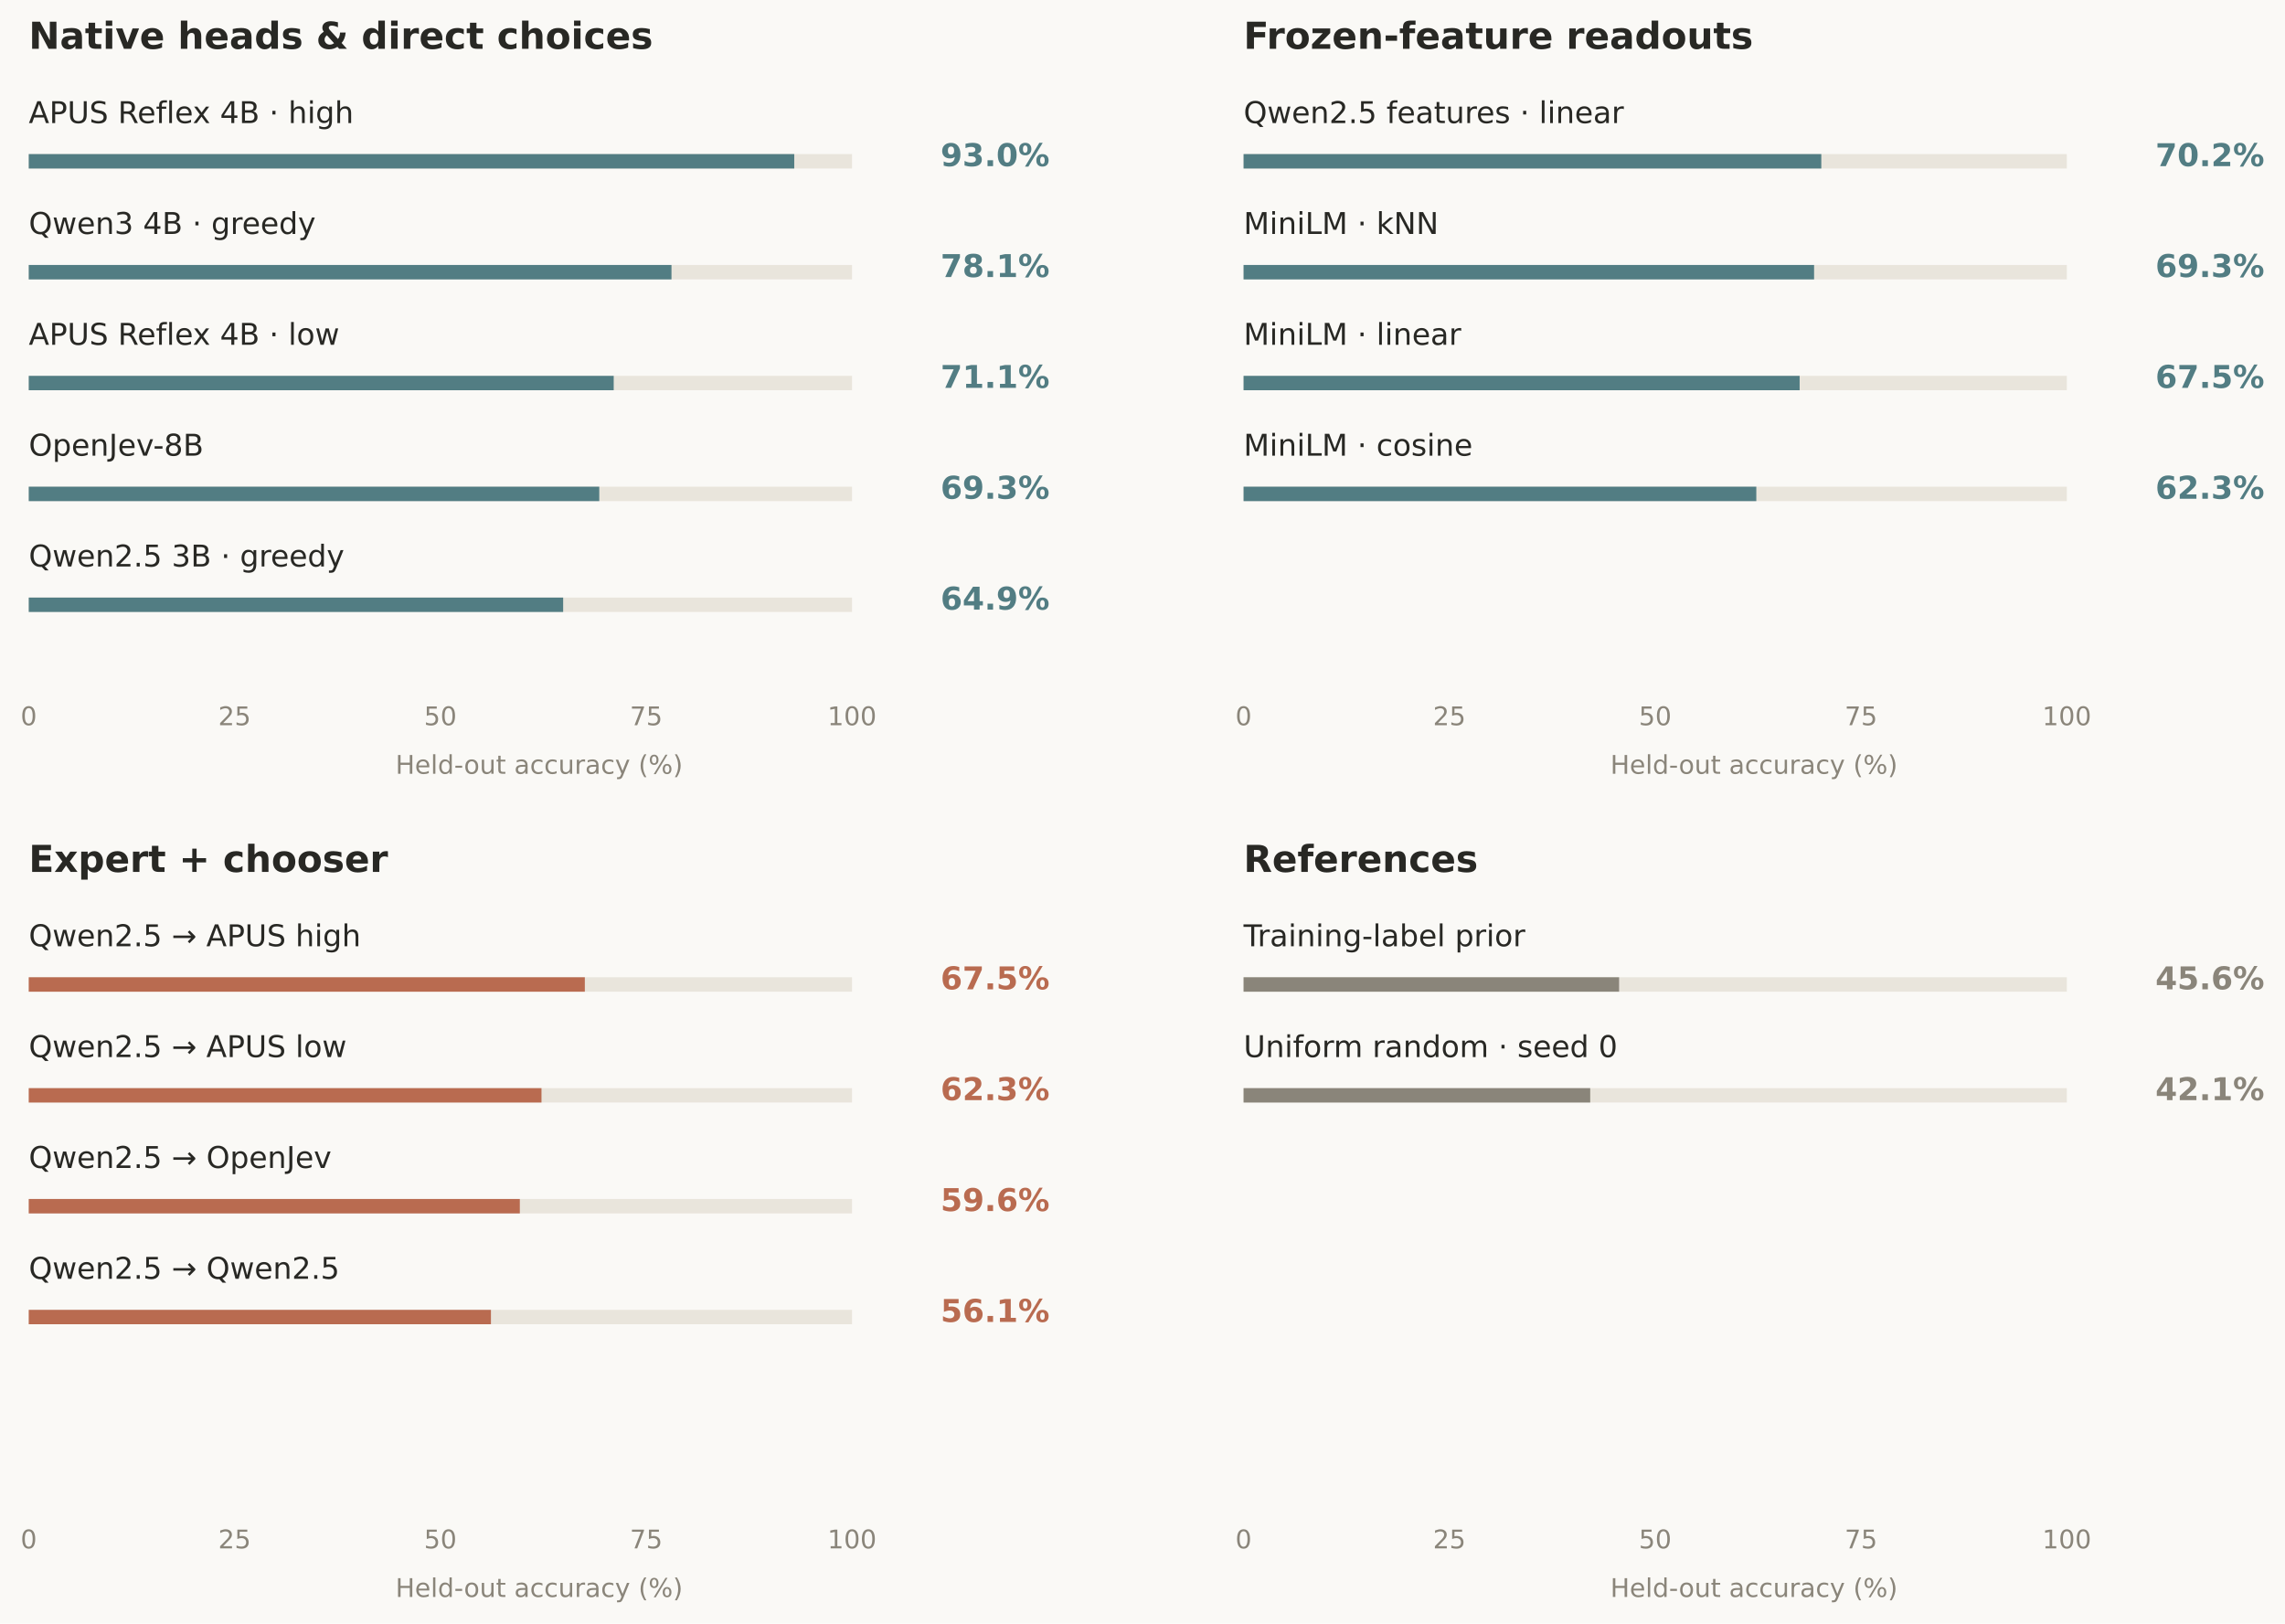
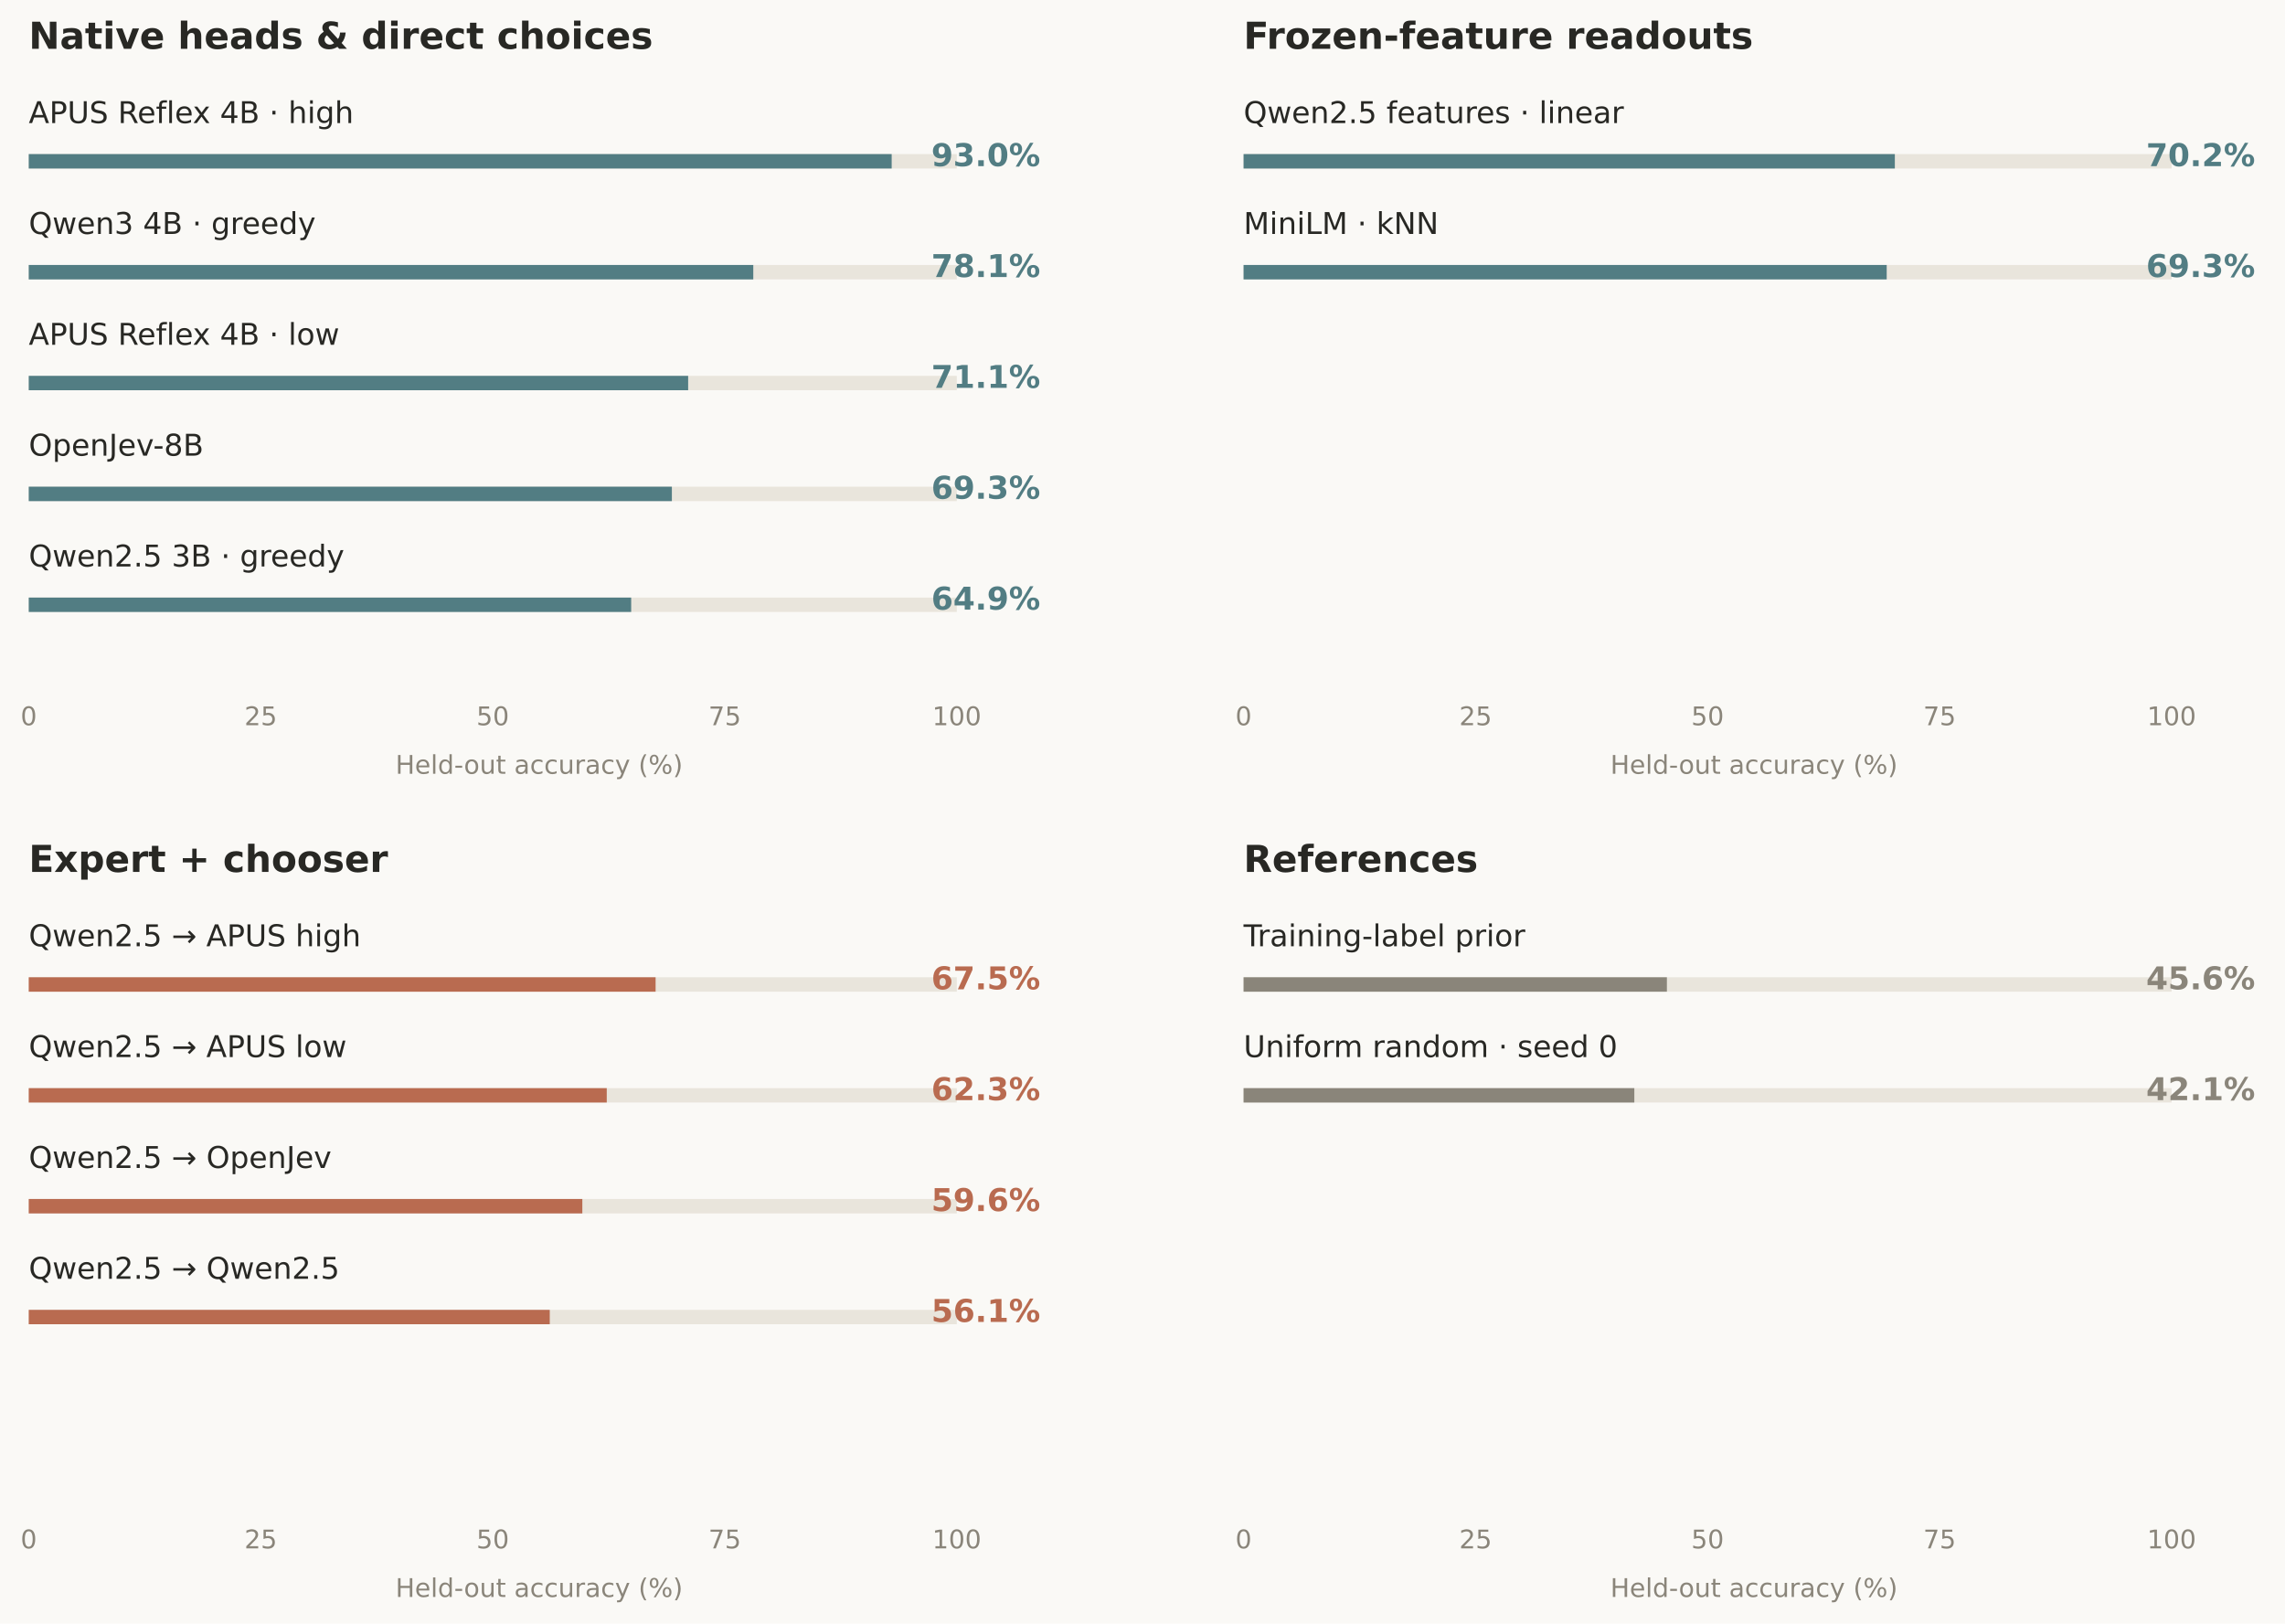
<svg xmlns="http://www.w3.org/2000/svg" width="799.723pt" height="568.331pt" viewBox="0 0 799.723 568.331" version="1.1">
  <defs>
    <style type="text/css">*{stroke-linejoin: round; stroke-linecap: butt}</style>
  </defs>
  <g id="figure_1">
    <g id="patch_1">
      <path d="M 0 568.331 L 799.723 568.331 L 799.723 0 L 0 0 z " style="fill: #faf9f6" />
    </g>
    <g id="axes_1">
      <g id="patch_2">
        <path d="M 10.063 243.504 L 367.351 243.504 L 367.351 30.078 L 10.063 30.078 z " style="fill: #faf9f6" />
      </g>
      <g id="matplotlib.axis_1">
        <g id="xtick_1">
          <g id="line2d_1" />
          <g id="text_1">
            <text style="font-size: 9px; font-family: 'DejaVu Sans'; text-anchor: middle; fill: #8a857a" x="10.063" y="253.842" transform="rotate(-0 10.06312 253.8422)">0</text>
          </g>
        </g>
        <g id="xtick_2">
          <g id="line2d_2" />
          <g id="text_2">
-             <text style="font-size: 9px; font-family: 'DejaVu Sans'; text-anchor: middle; fill: #8a857a" x="82.097" y="253.842" transform="rotate(-0 82.09693 253.8422)">25</text>
+             <text style="font-size: 9px; font-family: 'DejaVu Sans'; text-anchor: middle; fill: #8a857a" x="91.265" y="253.842" transform="rotate(-0 91.26487 253.8422)">25</text>
          </g>
        </g>
        <g id="xtick_3">
          <g id="line2d_3" />
          <g id="text_3">
-             <text style="font-size: 9px; font-family: 'DejaVu Sans'; text-anchor: middle; fill: #8a857a" x="154.131" y="253.842" transform="rotate(-0 154.1307 253.8422)">50</text>
+             <text style="font-size: 9px; font-family: 'DejaVu Sans'; text-anchor: middle; fill: #8a857a" x="172.467" y="253.842" transform="rotate(-0 172.4666 253.8422)">50</text>
          </g>
        </g>
        <g id="xtick_4">
          <g id="line2d_4" />
          <g id="text_4">
-             <text style="font-size: 9px; font-family: 'DejaVu Sans'; text-anchor: middle; fill: #8a857a" x="226.165" y="253.842" transform="rotate(-0 226.1645 253.8422)">75</text>
+             <text style="font-size: 9px; font-family: 'DejaVu Sans'; text-anchor: middle; fill: #8a857a" x="253.668" y="253.842" transform="rotate(-0 253.6684 253.8422)">75</text>
          </g>
        </g>
        <g id="xtick_5">
          <g id="line2d_5" />
          <g id="text_5">
-             <text style="font-size: 9px; font-family: 'DejaVu Sans'; text-anchor: middle; fill: #8a857a" x="298.198" y="253.842" transform="rotate(-0 298.1983 253.8422)">100</text>
+             <text style="font-size: 9px; font-family: 'DejaVu Sans'; text-anchor: middle; fill: #8a857a" x="334.87" y="253.842" transform="rotate(-0 334.8701 253.8422)">100</text>
          </g>
        </g>
        <g id="text_6">
          <text style="font-size: 9px; font-family: 'DejaVu Sans'; text-anchor: middle; fill: #8a857a" x="188.707" y="270.843" transform="rotate(-0 188.707 270.8429)">Held-out accuracy (%)</text>
        </g>
      </g>
      <g id="matplotlib.axis_2" />
      <g id="patch_3">
-         <path d="M 10.063 58.988 L 298.198 58.988 L 298.198 53.943 L 10.063 53.943 z " clip-path="url(#p40ee3daba8)" style="fill: #e9e5dc" />
+         <path d="M 10.063 58.988 L 334.87 58.988 L 334.87 53.943 L 10.063 53.943 z " clip-path="url(#p71c2afe210)" style="fill: #e9e5dc" />
      </g>
      <g id="patch_4">
-         <path d="M 10.063 97.792 L 298.198 97.792 L 298.198 92.748 L 10.063 92.748 z " clip-path="url(#p40ee3daba8)" style="fill: #e9e5dc" />
+         <path d="M 10.063 97.792 L 334.87 97.792 L 334.87 92.748 L 10.063 92.748 z " clip-path="url(#p71c2afe210)" style="fill: #e9e5dc" />
      </g>
      <g id="patch_5">
-         <path d="M 10.063 136.597 L 298.198 136.597 L 298.198 131.553 L 10.063 131.553 z " clip-path="url(#p40ee3daba8)" style="fill: #e9e5dc" />
+         <path d="M 10.063 136.597 L 334.87 136.597 L 334.87 131.553 L 10.063 131.553 z " clip-path="url(#p71c2afe210)" style="fill: #e9e5dc" />
      </g>
      <g id="patch_6">
-         <path d="M 10.063 175.402 L 298.198 175.402 L 298.198 170.357 L 10.063 170.357 z " clip-path="url(#p40ee3daba8)" style="fill: #e9e5dc" />
+         <path d="M 10.063 175.402 L 334.87 175.402 L 334.87 170.357 L 10.063 170.357 z " clip-path="url(#p71c2afe210)" style="fill: #e9e5dc" />
      </g>
      <g id="patch_7">
-         <path d="M 10.063 214.207 L 298.198 214.207 L 298.198 209.162 L 10.063 209.162 z " clip-path="url(#p40ee3daba8)" style="fill: #e9e5dc" />
+         <path d="M 10.063 214.207 L 334.87 214.207 L 334.87 209.162 L 10.063 209.162 z " clip-path="url(#p71c2afe210)" style="fill: #e9e5dc" />
      </g>
      <g id="patch_8">
-         <path d="M 10.063 58.988 L 277.978 58.988 L 277.978 53.943 L 10.063 53.943 z " clip-path="url(#p40ee3daba8)" style="fill: #527d83" />
+         <path d="M 10.063 58.988 L 312.077 58.988 L 312.077 53.943 L 10.063 53.943 z " clip-path="url(#p71c2afe210)" style="fill: #527d83" />
      </g>
      <g id="patch_9">
-         <path d="M 10.063 97.792 L 235.011 97.792 L 235.011 92.748 L 10.063 92.748 z " clip-path="url(#p40ee3daba8)" style="fill: #527d83" />
+         <path d="M 10.063 97.792 L 263.64 97.792 L 263.64 92.748 L 10.063 92.748 z " clip-path="url(#p71c2afe210)" style="fill: #527d83" />
      </g>
      <g id="patch_10">
-         <path d="M 10.063 136.597 L 214.791 136.597 L 214.791 131.553 L 10.063 131.553 z " clip-path="url(#p40ee3daba8)" style="fill: #527d83" />
+         <path d="M 10.063 136.597 L 240.847 136.597 L 240.847 131.553 L 10.063 131.553 z " clip-path="url(#p71c2afe210)" style="fill: #527d83" />
      </g>
      <g id="patch_11">
-         <path d="M 10.063 175.402 L 209.736 175.402 L 209.736 170.357 L 10.063 170.357 z " clip-path="url(#p40ee3daba8)" style="fill: #527d83" />
+         <path d="M 10.063 175.402 L 235.149 175.402 L 235.149 170.357 L 10.063 170.357 z " clip-path="url(#p71c2afe210)" style="fill: #527d83" />
      </g>
      <g id="patch_12">
-         <path d="M 10.063 214.207 L 197.098 214.207 L 197.098 209.162 L 10.063 209.162 z " clip-path="url(#p40ee3daba8)" style="fill: #527d83" />
+         <path d="M 10.063 214.207 L 220.903 214.207 L 220.903 209.162 L 10.063 209.162 z " clip-path="url(#p71c2afe210)" style="fill: #527d83" />
      </g>
      <g id="text_7">
        <text style="font-size: 10.5px; font-family: 'DejaVu Sans'; text-anchor: start; fill: #282824" x="10.063" y="43.077" transform="rotate(-0 10.06312 43.07743)">APUS Reflex 4B · high</text>
      </g>
      <g id="text_8">
-         <text style="font-weight: 700; font-size: 11px; font-family: 'DejaVu Sans'; text-anchor: end; fill: #527d83" x="367.351" y="58.159" transform="rotate(-0 367.3508 58.15851)">93.0%</text>
+         <text style="font-weight: 700; font-size: 11px; font-family: 'DejaVu Sans'; text-anchor: end; fill: #527d83" x="364.103" y="58.159" transform="rotate(-0 364.1027 58.15851)">93.0%</text>
      </g>
      <g id="text_9">
        <text style="font-size: 10.5px; font-family: 'DejaVu Sans'; text-anchor: start; fill: #282824" x="10.063" y="81.882" transform="rotate(-0 10.06312 81.88222)">Qwen3 4B · greedy</text>
      </g>
      <g id="text_10">
-         <text style="font-weight: 700; font-size: 11px; font-family: 'DejaVu Sans'; text-anchor: end; fill: #527d83" x="367.351" y="96.963" transform="rotate(-0 367.3508 96.96331)">78.1%</text>
+         <text style="font-weight: 700; font-size: 11px; font-family: 'DejaVu Sans'; text-anchor: end; fill: #527d83" x="364.103" y="96.963" transform="rotate(-0 364.1027 96.96331)">78.1%</text>
      </g>
      <g id="text_11">
        <text style="font-size: 10.5px; font-family: 'DejaVu Sans'; text-anchor: start; fill: #282824" x="10.063" y="120.687" transform="rotate(-0 10.06312 120.687)">APUS Reflex 4B · low</text>
      </g>
      <g id="text_12">
-         <text style="font-weight: 700; font-size: 11px; font-family: 'DejaVu Sans'; text-anchor: end; fill: #527d83" x="367.351" y="135.768" transform="rotate(-0 367.3508 135.7681)">71.1%</text>
+         <text style="font-weight: 700; font-size: 11px; font-family: 'DejaVu Sans'; text-anchor: end; fill: #527d83" x="364.103" y="135.768" transform="rotate(-0 364.1027 135.7681)">71.1%</text>
      </g>
      <g id="text_13">
        <text style="font-size: 10.5px; font-family: 'DejaVu Sans'; text-anchor: start; fill: #282824" x="10.063" y="159.492" transform="rotate(-0 10.06312 159.4918)">OpenJev-8B</text>
      </g>
      <g id="text_14">
-         <text style="font-weight: 700; font-size: 11px; font-family: 'DejaVu Sans'; text-anchor: end; fill: #527d83" x="367.351" y="174.573" transform="rotate(-0 367.3508 174.5729)">69.3%</text>
+         <text style="font-weight: 700; font-size: 11px; font-family: 'DejaVu Sans'; text-anchor: end; fill: #527d83" x="364.103" y="174.573" transform="rotate(-0 364.1027 174.5729)">69.3%</text>
      </g>
      <g id="text_15">
        <text style="font-size: 10.5px; font-family: 'DejaVu Sans'; text-anchor: start; fill: #282824" x="10.063" y="198.297" transform="rotate(-0 10.06312 198.2966)">Qwen2.5 3B · greedy</text>
      </g>
      <g id="text_16">
-         <text style="font-weight: 700; font-size: 11px; font-family: 'DejaVu Sans'; text-anchor: end; fill: #527d83" x="367.351" y="213.378" transform="rotate(-0 367.3508 213.3777)">64.9%</text>
+         <text style="font-weight: 700; font-size: 11px; font-family: 'DejaVu Sans'; text-anchor: end; fill: #527d83" x="364.103" y="213.378" transform="rotate(-0 364.1027 213.3777)">64.9%</text>
      </g>
      <g id="text_17">
        <text style="font-weight: 700; font-size: 13px; font-family: 'DejaVu Sans'; text-anchor: start; fill: #282824" x="10.063" y="17.078" transform="rotate(-0 10.06312 17.07797)">Native heads &amp; direct choices</text>
      </g>
    </g>
    <g id="axes_2">
      <g id="patch_13">
        <path d="M 435.235 243.504 L 792.523 243.504 L 792.523 30.078 L 435.235 30.078 z " style="fill: #faf9f6" />
      </g>
      <g id="matplotlib.axis_3">
        <g id="xtick_6">
          <g id="line2d_6" />
          <g id="text_18">
            <text style="font-size: 9px; font-family: 'DejaVu Sans'; text-anchor: middle; fill: #8a857a" x="435.235" y="253.842" transform="rotate(-0 435.2355 253.8422)">0</text>
          </g>
        </g>
        <g id="xtick_7">
          <g id="line2d_7" />
          <g id="text_19">
-             <text style="font-size: 9px; font-family: 'DejaVu Sans'; text-anchor: middle; fill: #8a857a" x="507.269" y="253.842" transform="rotate(-0 507.2693 253.8422)">25</text>
+             <text style="font-size: 9px; font-family: 'DejaVu Sans'; text-anchor: middle; fill: #8a857a" x="516.437" y="253.842" transform="rotate(-0 516.4372 253.8422)">25</text>
          </g>
        </g>
        <g id="xtick_8">
          <g id="line2d_8" />
          <g id="text_20">
-             <text style="font-size: 9px; font-family: 'DejaVu Sans'; text-anchor: middle; fill: #8a857a" x="579.303" y="253.842" transform="rotate(-0 579.3031 253.8422)">50</text>
+             <text style="font-size: 9px; font-family: 'DejaVu Sans'; text-anchor: middle; fill: #8a857a" x="597.639" y="253.842" transform="rotate(-0 597.6389 253.8422)">50</text>
          </g>
        </g>
        <g id="xtick_9">
          <g id="line2d_9" />
          <g id="text_21">
-             <text style="font-size: 9px; font-family: 'DejaVu Sans'; text-anchor: middle; fill: #8a857a" x="651.337" y="253.842" transform="rotate(-0 651.3369 253.8422)">75</text>
+             <text style="font-size: 9px; font-family: 'DejaVu Sans'; text-anchor: middle; fill: #8a857a" x="678.841" y="253.842" transform="rotate(-0 678.8407 253.8422)">75</text>
          </g>
        </g>
        <g id="xtick_10">
          <g id="line2d_10" />
          <g id="text_22">
-             <text style="font-size: 9px; font-family: 'DejaVu Sans'; text-anchor: middle; fill: #8a857a" x="723.371" y="253.842" transform="rotate(-0 723.3707 253.8422)">100</text>
+             <text style="font-size: 9px; font-family: 'DejaVu Sans'; text-anchor: middle; fill: #8a857a" x="760.042" y="253.842" transform="rotate(-0 760.0424 253.8422)">100</text>
          </g>
        </g>
        <g id="text_23">
          <text style="font-size: 9px; font-family: 'DejaVu Sans'; text-anchor: middle; fill: #8a857a" x="613.879" y="270.843" transform="rotate(-0 613.8793 270.8429)">Held-out accuracy (%)</text>
        </g>
      </g>
      <g id="matplotlib.axis_4" />
      <g id="patch_14">
-         <path d="M 435.235 58.988 L 723.371 58.988 L 723.371 53.943 L 435.235 53.943 z " clip-path="url(#p8bd072c632)" style="fill: #e9e5dc" />
+         <path d="M 435.235 58.988 L 760.042 58.988 L 760.042 53.943 L 435.235 53.943 z " clip-path="url(#pb340949059)" style="fill: #e9e5dc" />
      </g>
      <g id="patch_15">
-         <path d="M 435.235 97.792 L 723.371 97.792 L 723.371 92.748 L 435.235 92.748 z " clip-path="url(#p8bd072c632)" style="fill: #e9e5dc" />
+         <path d="M 435.235 97.792 L 760.042 97.792 L 760.042 92.748 L 435.235 92.748 z " clip-path="url(#pb340949059)" style="fill: #e9e5dc" />
      </g>
      <g id="patch_16">
-         <path d="M 435.235 136.597 L 723.371 136.597 L 723.371 131.553 L 435.235 131.553 z " clip-path="url(#p8bd072c632)" style="fill: #e9e5dc" />
+         <path d="M 435.235 58.988 L 663.17 58.988 L 663.17 53.943 L 435.235 53.943 z " clip-path="url(#pb340949059)" style="fill: #527d83" />
      </g>
      <g id="patch_17">
-         <path d="M 435.235 175.402 L 723.371 175.402 L 723.371 170.357 L 435.235 170.357 z " clip-path="url(#p8bd072c632)" style="fill: #e9e5dc" />
-       </g>
-       <g id="patch_18">
-         <path d="M 435.235 58.988 L 637.436 58.988 L 637.436 53.943 L 435.235 53.943 z " clip-path="url(#p8bd072c632)" style="fill: #527d83" />
-       </g>
-       <g id="patch_19">
-         <path d="M 435.235 97.792 L 634.908 97.792 L 634.908 92.748 L 435.235 92.748 z " clip-path="url(#p8bd072c632)" style="fill: #527d83" />
-       </g>
-       <g id="patch_20">
-         <path d="M 435.235 136.597 L 629.853 136.597 L 629.853 131.553 L 435.235 131.553 z " clip-path="url(#p8bd072c632)" style="fill: #527d83" />
-       </g>
-       <g id="patch_21">
-         <path d="M 435.235 175.402 L 614.688 175.402 L 614.688 170.357 L 435.235 170.357 z " clip-path="url(#p8bd072c632)" style="fill: #527d83" />
+         <path d="M 435.235 97.792 L 660.321 97.792 L 660.321 92.748 L 435.235 92.748 z " clip-path="url(#pb340949059)" style="fill: #527d83" />
      </g>
      <g id="text_24">
        <text style="font-size: 10.5px; font-family: 'DejaVu Sans'; text-anchor: start; fill: #282824" x="435.235" y="43.077" transform="rotate(-0 435.2355 43.07743)">Qwen2.5 features · linear</text>
      </g>
      <g id="text_25">
-         <text style="font-weight: 700; font-size: 11px; font-family: 'DejaVu Sans'; text-anchor: end; fill: #527d83" x="792.523" y="58.159" transform="rotate(-0 792.5231 58.15851)">70.2%</text>
+         <text style="font-weight: 700; font-size: 11px; font-family: 'DejaVu Sans'; text-anchor: end; fill: #527d83" x="789.275" y="58.159" transform="rotate(-0 789.2751 58.15851)">70.2%</text>
      </g>
      <g id="text_26">
        <text style="font-size: 10.5px; font-family: 'DejaVu Sans'; text-anchor: start; fill: #282824" x="435.235" y="81.882" transform="rotate(-0 435.2355 81.88222)">MiniLM · kNN</text>
      </g>
      <g id="text_27">
-         <text style="font-weight: 700; font-size: 11px; font-family: 'DejaVu Sans'; text-anchor: end; fill: #527d83" x="792.523" y="96.963" transform="rotate(-0 792.5231 96.96331)">69.3%</text>
+         <text style="font-weight: 700; font-size: 11px; font-family: 'DejaVu Sans'; text-anchor: end; fill: #527d83" x="789.275" y="96.963" transform="rotate(-0 789.2751 96.96331)">69.3%</text>
      </g>
      <g id="text_28">
-         <text style="font-size: 10.5px; font-family: 'DejaVu Sans'; text-anchor: start; fill: #282824" x="435.235" y="120.687" transform="rotate(-0 435.2355 120.687)">MiniLM · linear</text>
-       </g>
-       <g id="text_29">
-         <text style="font-weight: 700; font-size: 11px; font-family: 'DejaVu Sans'; text-anchor: end; fill: #527d83" x="792.523" y="135.768" transform="rotate(-0 792.5231 135.7681)">67.5%</text>
-       </g>
-       <g id="text_30">
-         <text style="font-size: 10.5px; font-family: 'DejaVu Sans'; text-anchor: start; fill: #282824" x="435.235" y="159.492" transform="rotate(-0 435.2355 159.4918)">MiniLM · cosine</text>
-       </g>
-       <g id="text_31">
-         <text style="font-weight: 700; font-size: 11px; font-family: 'DejaVu Sans'; text-anchor: end; fill: #527d83" x="792.523" y="174.573" transform="rotate(-0 792.5231 174.5729)">62.3%</text>
-       </g>
-       <g id="text_32">
        <text style="font-weight: 700; font-size: 13px; font-family: 'DejaVu Sans'; text-anchor: start; fill: #282824" x="435.235" y="17.078" transform="rotate(-0 435.2355 17.07797)">Frozen-feature readouts</text>
      </g>
    </g>
    <g id="axes_3">
-       <g id="patch_22">
+       <g id="patch_18">
        <path d="M 10.063 531.63 L 367.351 531.63 L 367.351 318.204 L 10.063 318.204 z " style="fill: #faf9f6" />
      </g>
      <g id="matplotlib.axis_5">
        <g id="xtick_11">
          <g id="line2d_11" />
-           <g id="text_33">
+           <g id="text_29">
            <text style="font-size: 9px; font-family: 'DejaVu Sans'; text-anchor: middle; fill: #8a857a" x="10.063" y="541.968" transform="rotate(-0 10.06312 541.9679)">0</text>
          </g>
        </g>
        <g id="xtick_12">
          <g id="line2d_12" />
-           <g id="text_34">
-             <text style="font-size: 9px; font-family: 'DejaVu Sans'; text-anchor: middle; fill: #8a857a" x="82.097" y="541.968" transform="rotate(-0 82.09693 541.9679)">25</text>
+           <g id="text_30">
+             <text style="font-size: 9px; font-family: 'DejaVu Sans'; text-anchor: middle; fill: #8a857a" x="91.265" y="541.968" transform="rotate(-0 91.26487 541.9679)">25</text>
          </g>
        </g>
        <g id="xtick_13">
          <g id="line2d_13" />
-           <g id="text_35">
-             <text style="font-size: 9px; font-family: 'DejaVu Sans'; text-anchor: middle; fill: #8a857a" x="154.131" y="541.968" transform="rotate(-0 154.1307 541.9679)">50</text>
+           <g id="text_31">
+             <text style="font-size: 9px; font-family: 'DejaVu Sans'; text-anchor: middle; fill: #8a857a" x="172.467" y="541.968" transform="rotate(-0 172.4666 541.9679)">50</text>
          </g>
        </g>
        <g id="xtick_14">
          <g id="line2d_14" />
-           <g id="text_36">
-             <text style="font-size: 9px; font-family: 'DejaVu Sans'; text-anchor: middle; fill: #8a857a" x="226.165" y="541.968" transform="rotate(-0 226.1645 541.9679)">75</text>
+           <g id="text_32">
+             <text style="font-size: 9px; font-family: 'DejaVu Sans'; text-anchor: middle; fill: #8a857a" x="253.668" y="541.968" transform="rotate(-0 253.6684 541.9679)">75</text>
          </g>
        </g>
        <g id="xtick_15">
          <g id="line2d_15" />
-           <g id="text_37">
-             <text style="font-size: 9px; font-family: 'DejaVu Sans'; text-anchor: middle; fill: #8a857a" x="298.198" y="541.968" transform="rotate(-0 298.1983 541.9679)">100</text>
-           </g>
-         </g>
-         <g id="text_38">
+           <g id="text_33">
+             <text style="font-size: 9px; font-family: 'DejaVu Sans'; text-anchor: middle; fill: #8a857a" x="334.87" y="541.968" transform="rotate(-0 334.8701 541.9679)">100</text>
+           </g>
+         </g>
+         <g id="text_34">
          <text style="font-size: 9px; font-family: 'DejaVu Sans'; text-anchor: middle; fill: #8a857a" x="188.707" y="558.969" transform="rotate(-0 188.707 558.9686)">Held-out accuracy (%)</text>
        </g>
      </g>
      <g id="matplotlib.axis_6" />
+       <g id="patch_19">
+         <path d="M 10.063 347.113 L 334.87 347.113 L 334.87 342.069 L 10.063 342.069 z " clip-path="url(#p45bdbb3bf6)" style="fill: #e9e5dc" />
+       </g>
+       <g id="patch_20">
+         <path d="M 10.063 385.918 L 334.87 385.918 L 334.87 380.873 L 10.063 380.873 z " clip-path="url(#p45bdbb3bf6)" style="fill: #e9e5dc" />
+       </g>
+       <g id="patch_21">
+         <path d="M 10.063 424.723 L 334.87 424.723 L 334.87 419.678 L 10.063 419.678 z " clip-path="url(#p45bdbb3bf6)" style="fill: #e9e5dc" />
+       </g>
+       <g id="patch_22">
+         <path d="M 10.063 463.528 L 334.87 463.528 L 334.87 458.483 L 10.063 458.483 z " clip-path="url(#p45bdbb3bf6)" style="fill: #e9e5dc" />
+       </g>
      <g id="patch_23">
-         <path d="M 10.063 347.113 L 298.198 347.113 L 298.198 342.069 L 10.063 342.069 z " clip-path="url(#pa6fa2d90b3)" style="fill: #e9e5dc" />
+         <path d="M 10.063 347.113 L 229.45 347.113 L 229.45 342.069 L 10.063 342.069 z " clip-path="url(#p45bdbb3bf6)" style="fill: #b96b50" />
      </g>
      <g id="patch_24">
-         <path d="M 10.063 385.918 L 298.198 385.918 L 298.198 380.873 L 10.063 380.873 z " clip-path="url(#pa6fa2d90b3)" style="fill: #e9e5dc" />
+         <path d="M 10.063 385.918 L 212.355 385.918 L 212.355 380.873 L 10.063 380.873 z " clip-path="url(#p45bdbb3bf6)" style="fill: #b96b50" />
      </g>
      <g id="patch_25">
-         <path d="M 10.063 424.723 L 298.198 424.723 L 298.198 419.678 L 10.063 419.678 z " clip-path="url(#pa6fa2d90b3)" style="fill: #e9e5dc" />
+         <path d="M 10.063 424.723 L 203.808 424.723 L 203.808 419.678 L 10.063 419.678 z " clip-path="url(#p45bdbb3bf6)" style="fill: #b96b50" />
      </g>
      <g id="patch_26">
-         <path d="M 10.063 463.528 L 298.198 463.528 L 298.198 458.483 L 10.063 458.483 z " clip-path="url(#pa6fa2d90b3)" style="fill: #e9e5dc" />
-       </g>
+         <path d="M 10.063 463.528 L 192.411 463.528 L 192.411 458.483 L 10.063 458.483 z " clip-path="url(#p45bdbb3bf6)" style="fill: #b96b50" />
+       </g>
+       <g id="text_35">
+         <text style="font-size: 10.5px; font-family: 'DejaVu Sans'; text-anchor: start; fill: #282824" x="10.063" y="331.203" transform="rotate(-0 10.06312 331.203)">Qwen2.5 → APUS high</text>
+       </g>
+       <g id="text_36">
+         <text style="font-weight: 700; font-size: 11px; font-family: 'DejaVu Sans'; text-anchor: end; fill: #b96b50" x="364.103" y="346.284" transform="rotate(-0 364.1027 346.2841)">67.5%</text>
+       </g>
+       <g id="text_37">
+         <text style="font-size: 10.5px; font-family: 'DejaVu Sans'; text-anchor: start; fill: #282824" x="10.063" y="370.008" transform="rotate(-0 10.06312 370.0078)">Qwen2.5 → APUS low</text>
+       </g>
+       <g id="text_38">
+         <text style="font-weight: 700; font-size: 11px; font-family: 'DejaVu Sans'; text-anchor: end; fill: #b96b50" x="364.103" y="385.089" transform="rotate(-0 364.1027 385.0889)">62.3%</text>
+       </g>
+       <g id="text_39">
+         <text style="font-size: 10.5px; font-family: 'DejaVu Sans'; text-anchor: start; fill: #282824" x="10.063" y="408.813" transform="rotate(-0 10.06312 408.8126)">Qwen2.5 → OpenJev</text>
+       </g>
+       <g id="text_40">
+         <text style="font-weight: 700; font-size: 11px; font-family: 'DejaVu Sans'; text-anchor: end; fill: #b96b50" x="364.103" y="423.894" transform="rotate(-0 364.1027 423.8937)">59.6%</text>
+       </g>
+       <g id="text_41">
+         <text style="font-size: 10.5px; font-family: 'DejaVu Sans'; text-anchor: start; fill: #282824" x="10.063" y="447.617" transform="rotate(-0 10.06312 447.6174)">Qwen2.5 → Qwen2.5</text>
+       </g>
+       <g id="text_42">
+         <text style="font-weight: 700; font-size: 11px; font-family: 'DejaVu Sans'; text-anchor: end; fill: #b96b50" x="364.103" y="462.699" transform="rotate(-0 364.1027 462.6985)">56.1%</text>
+       </g>
+       <g id="text_43">
+         <text style="font-weight: 700; font-size: 13px; font-family: 'DejaVu Sans'; text-anchor: start; fill: #282824" x="10.063" y="305.204" transform="rotate(-0 10.06312 305.2036)">Expert + chooser</text>
+       </g>
+     </g>
+     <g id="axes_4">
      <g id="patch_27">
-         <path d="M 10.063 347.113 L 204.681 347.113 L 204.681 342.069 L 10.063 342.069 z " clip-path="url(#pa6fa2d90b3)" style="fill: #b96b50" />
-       </g>
-       <g id="patch_28">
-         <path d="M 10.063 385.918 L 189.516 385.918 L 189.516 380.873 L 10.063 380.873 z " clip-path="url(#pa6fa2d90b3)" style="fill: #b96b50" />
-       </g>
-       <g id="patch_29">
-         <path d="M 10.063 424.723 L 181.933 424.723 L 181.933 419.678 L 10.063 419.678 z " clip-path="url(#pa6fa2d90b3)" style="fill: #b96b50" />
-       </g>
-       <g id="patch_30">
-         <path d="M 10.063 463.528 L 171.823 463.528 L 171.823 458.483 L 10.063 458.483 z " clip-path="url(#pa6fa2d90b3)" style="fill: #b96b50" />
-       </g>
-       <g id="text_39">
-         <text style="font-size: 10.5px; font-family: 'DejaVu Sans'; text-anchor: start; fill: #282824" x="10.063" y="331.203" transform="rotate(-0 10.06312 331.203)">Qwen2.5 → APUS high</text>
-       </g>
-       <g id="text_40">
-         <text style="font-weight: 700; font-size: 11px; font-family: 'DejaVu Sans'; text-anchor: end; fill: #b96b50" x="367.351" y="346.284" transform="rotate(-0 367.3508 346.2841)">67.5%</text>
-       </g>
-       <g id="text_41">
-         <text style="font-size: 10.5px; font-family: 'DejaVu Sans'; text-anchor: start; fill: #282824" x="10.063" y="370.008" transform="rotate(-0 10.06312 370.0078)">Qwen2.5 → APUS low</text>
-       </g>
-       <g id="text_42">
-         <text style="font-weight: 700; font-size: 11px; font-family: 'DejaVu Sans'; text-anchor: end; fill: #b96b50" x="367.351" y="385.089" transform="rotate(-0 367.3508 385.0889)">62.3%</text>
-       </g>
-       <g id="text_43">
-         <text style="font-size: 10.5px; font-family: 'DejaVu Sans'; text-anchor: start; fill: #282824" x="10.063" y="408.813" transform="rotate(-0 10.06312 408.8126)">Qwen2.5 → OpenJev</text>
-       </g>
-       <g id="text_44">
-         <text style="font-weight: 700; font-size: 11px; font-family: 'DejaVu Sans'; text-anchor: end; fill: #b96b50" x="367.351" y="423.894" transform="rotate(-0 367.3508 423.8937)">59.6%</text>
-       </g>
-       <g id="text_45">
-         <text style="font-size: 10.5px; font-family: 'DejaVu Sans'; text-anchor: start; fill: #282824" x="10.063" y="447.617" transform="rotate(-0 10.06312 447.6174)">Qwen2.5 → Qwen2.5</text>
-       </g>
-       <g id="text_46">
-         <text style="font-weight: 700; font-size: 11px; font-family: 'DejaVu Sans'; text-anchor: end; fill: #b96b50" x="367.351" y="462.699" transform="rotate(-0 367.3508 462.6985)">56.1%</text>
-       </g>
-       <g id="text_47">
-         <text style="font-weight: 700; font-size: 13px; font-family: 'DejaVu Sans'; text-anchor: start; fill: #282824" x="10.063" y="305.204" transform="rotate(-0 10.06312 305.2036)">Expert + chooser</text>
-       </g>
-     </g>
-     <g id="axes_4">
-       <g id="patch_31">
        <path d="M 435.235 531.63 L 792.523 531.63 L 792.523 318.204 L 435.235 318.204 z " style="fill: #faf9f6" />
      </g>
      <g id="matplotlib.axis_7">
        <g id="xtick_16">
          <g id="line2d_16" />
-           <g id="text_48">
+           <g id="text_44">
            <text style="font-size: 9px; font-family: 'DejaVu Sans'; text-anchor: middle; fill: #8a857a" x="435.235" y="541.968" transform="rotate(-0 435.2355 541.9679)">0</text>
          </g>
        </g>
        <g id="xtick_17">
          <g id="line2d_17" />
-           <g id="text_49">
-             <text style="font-size: 9px; font-family: 'DejaVu Sans'; text-anchor: middle; fill: #8a857a" x="507.269" y="541.968" transform="rotate(-0 507.2693 541.9679)">25</text>
+           <g id="text_45">
+             <text style="font-size: 9px; font-family: 'DejaVu Sans'; text-anchor: middle; fill: #8a857a" x="516.437" y="541.968" transform="rotate(-0 516.4372 541.9679)">25</text>
          </g>
        </g>
        <g id="xtick_18">
          <g id="line2d_18" />
-           <g id="text_50">
-             <text style="font-size: 9px; font-family: 'DejaVu Sans'; text-anchor: middle; fill: #8a857a" x="579.303" y="541.968" transform="rotate(-0 579.3031 541.9679)">50</text>
+           <g id="text_46">
+             <text style="font-size: 9px; font-family: 'DejaVu Sans'; text-anchor: middle; fill: #8a857a" x="597.639" y="541.968" transform="rotate(-0 597.6389 541.9679)">50</text>
          </g>
        </g>
        <g id="xtick_19">
          <g id="line2d_19" />
-           <g id="text_51">
-             <text style="font-size: 9px; font-family: 'DejaVu Sans'; text-anchor: middle; fill: #8a857a" x="651.337" y="541.968" transform="rotate(-0 651.3369 541.9679)">75</text>
+           <g id="text_47">
+             <text style="font-size: 9px; font-family: 'DejaVu Sans'; text-anchor: middle; fill: #8a857a" x="678.841" y="541.968" transform="rotate(-0 678.8407 541.9679)">75</text>
          </g>
        </g>
        <g id="xtick_20">
          <g id="line2d_20" />
-           <g id="text_52">
-             <text style="font-size: 9px; font-family: 'DejaVu Sans'; text-anchor: middle; fill: #8a857a" x="723.371" y="541.968" transform="rotate(-0 723.3707 541.9679)">100</text>
-           </g>
-         </g>
-         <g id="text_53">
+           <g id="text_48">
+             <text style="font-size: 9px; font-family: 'DejaVu Sans'; text-anchor: middle; fill: #8a857a" x="760.042" y="541.968" transform="rotate(-0 760.0424 541.9679)">100</text>
+           </g>
+         </g>
+         <g id="text_49">
          <text style="font-size: 9px; font-family: 'DejaVu Sans'; text-anchor: middle; fill: #8a857a" x="613.879" y="558.969" transform="rotate(-0 613.8793 558.9686)">Held-out accuracy (%)</text>
        </g>
      </g>
      <g id="matplotlib.axis_8" />
-       <g id="patch_32">
-         <path d="M 435.235 347.113 L 723.371 347.113 L 723.371 342.069 L 435.235 342.069 z " clip-path="url(#p4226a6afda)" style="fill: #e9e5dc" />
-       </g>
-       <g id="patch_33">
-         <path d="M 435.235 385.918 L 723.371 385.918 L 723.371 380.873 L 435.235 380.873 z " clip-path="url(#p4226a6afda)" style="fill: #e9e5dc" />
-       </g>
-       <g id="patch_34">
-         <path d="M 435.235 347.113 L 566.666 347.113 L 566.666 342.069 L 435.235 342.069 z " clip-path="url(#p4226a6afda)" style="fill: #8a857a" />
-       </g>
-       <g id="patch_35">
-         <path d="M 435.235 385.918 L 556.556 385.918 L 556.556 380.873 L 435.235 380.873 z " clip-path="url(#p4226a6afda)" style="fill: #8a857a" />
+       <g id="patch_28">
+         <path d="M 435.235 347.113 L 760.042 347.113 L 760.042 342.069 L 435.235 342.069 z " clip-path="url(#pb03609883c)" style="fill: #e9e5dc" />
+       </g>
+       <g id="patch_29">
+         <path d="M 435.235 385.918 L 760.042 385.918 L 760.042 380.873 L 435.235 380.873 z " clip-path="url(#pb03609883c)" style="fill: #e9e5dc" />
+       </g>
+       <g id="patch_30">
+         <path d="M 435.235 347.113 L 583.393 347.113 L 583.393 342.069 L 435.235 342.069 z " clip-path="url(#pb03609883c)" style="fill: #8a857a" />
+       </g>
+       <g id="patch_31">
+         <path d="M 435.235 385.918 L 571.996 385.918 L 571.996 380.873 L 435.235 380.873 z " clip-path="url(#pb03609883c)" style="fill: #8a857a" />
+       </g>
+       <g id="text_50">
+         <text style="font-size: 10.5px; font-family: 'DejaVu Sans'; text-anchor: start; fill: #282824" x="435.235" y="331.203" transform="rotate(-0 435.2355 331.203)">Training-label prior</text>
+       </g>
+       <g id="text_51">
+         <text style="font-weight: 700; font-size: 11px; font-family: 'DejaVu Sans'; text-anchor: end; fill: #8a857a" x="789.275" y="346.284" transform="rotate(-0 789.2751 346.2841)">45.6%</text>
+       </g>
+       <g id="text_52">
+         <text style="font-size: 10.5px; font-family: 'DejaVu Sans'; text-anchor: start; fill: #282824" x="435.235" y="370.008" transform="rotate(-0 435.2355 370.0078)">Uniform random · seed 0</text>
+       </g>
+       <g id="text_53">
+         <text style="font-weight: 700; font-size: 11px; font-family: 'DejaVu Sans'; text-anchor: end; fill: #8a857a" x="789.275" y="385.089" transform="rotate(-0 789.2751 385.0889)">42.1%</text>
      </g>
      <g id="text_54">
-         <text style="font-size: 10.5px; font-family: 'DejaVu Sans'; text-anchor: start; fill: #282824" x="435.235" y="331.203" transform="rotate(-0 435.2355 331.203)">Training-label prior</text>
-       </g>
-       <g id="text_55">
-         <text style="font-weight: 700; font-size: 11px; font-family: 'DejaVu Sans'; text-anchor: end; fill: #8a857a" x="792.523" y="346.284" transform="rotate(-0 792.5231 346.2841)">45.6%</text>
-       </g>
-       <g id="text_56">
-         <text style="font-size: 10.5px; font-family: 'DejaVu Sans'; text-anchor: start; fill: #282824" x="435.235" y="370.008" transform="rotate(-0 435.2355 370.0078)">Uniform random · seed 0</text>
-       </g>
-       <g id="text_57">
-         <text style="font-weight: 700; font-size: 11px; font-family: 'DejaVu Sans'; text-anchor: end; fill: #8a857a" x="792.523" y="385.089" transform="rotate(-0 792.5231 385.0889)">42.1%</text>
-       </g>
-       <g id="text_58">
        <text style="font-weight: 700; font-size: 13px; font-family: 'DejaVu Sans'; text-anchor: start; fill: #282824" x="435.235" y="305.204" transform="rotate(-0 435.2355 305.2036)">References</text>
      </g>
    </g>
  </g>
  <defs>
-     <clipPath id="p40ee3daba8">
+     <clipPath id="p71c2afe210">
      <rect x="10.063" y="30.078" width="357.288" height="213.426" />
    </clipPath>
-     <clipPath id="p8bd072c632">
+     <clipPath id="pb340949059">
      <rect x="435.235" y="30.078" width="357.288" height="213.426" />
    </clipPath>
-     <clipPath id="pa6fa2d90b3">
+     <clipPath id="p45bdbb3bf6">
      <rect x="10.063" y="318.204" width="357.288" height="213.426" />
    </clipPath>
-     <clipPath id="p4226a6afda">
+     <clipPath id="pb03609883c">
      <rect x="435.235" y="318.204" width="357.288" height="213.426" />
    </clipPath>
  </defs>
</svg>
